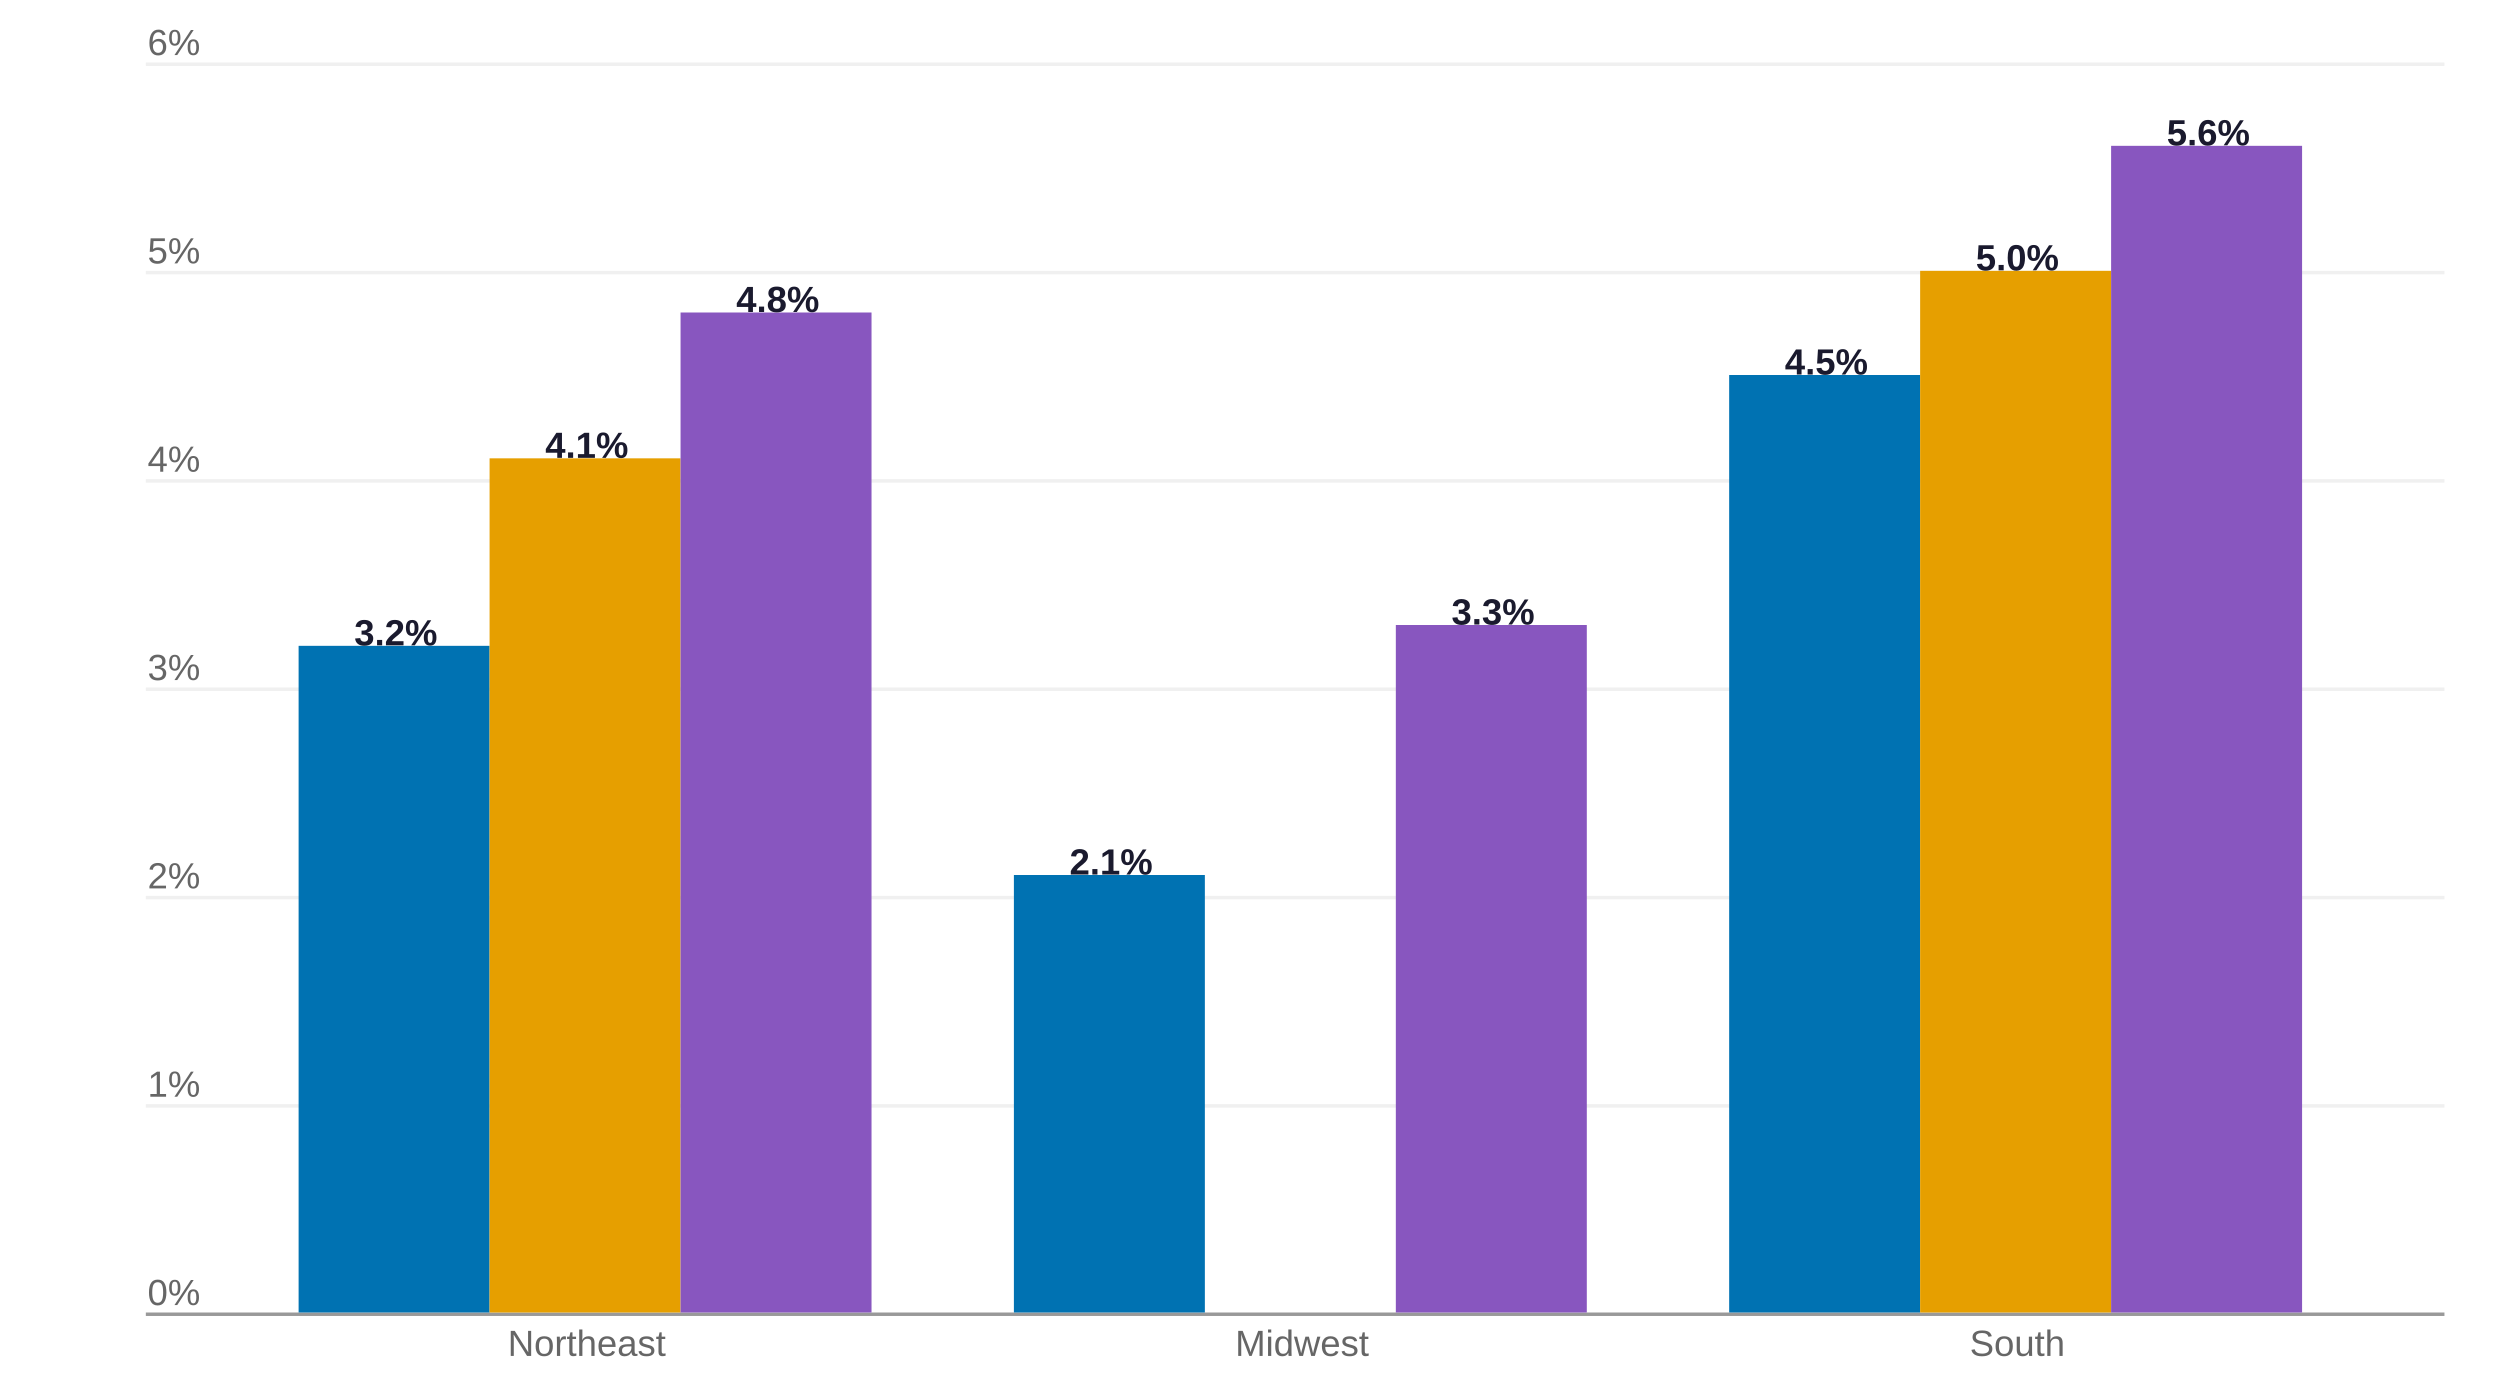
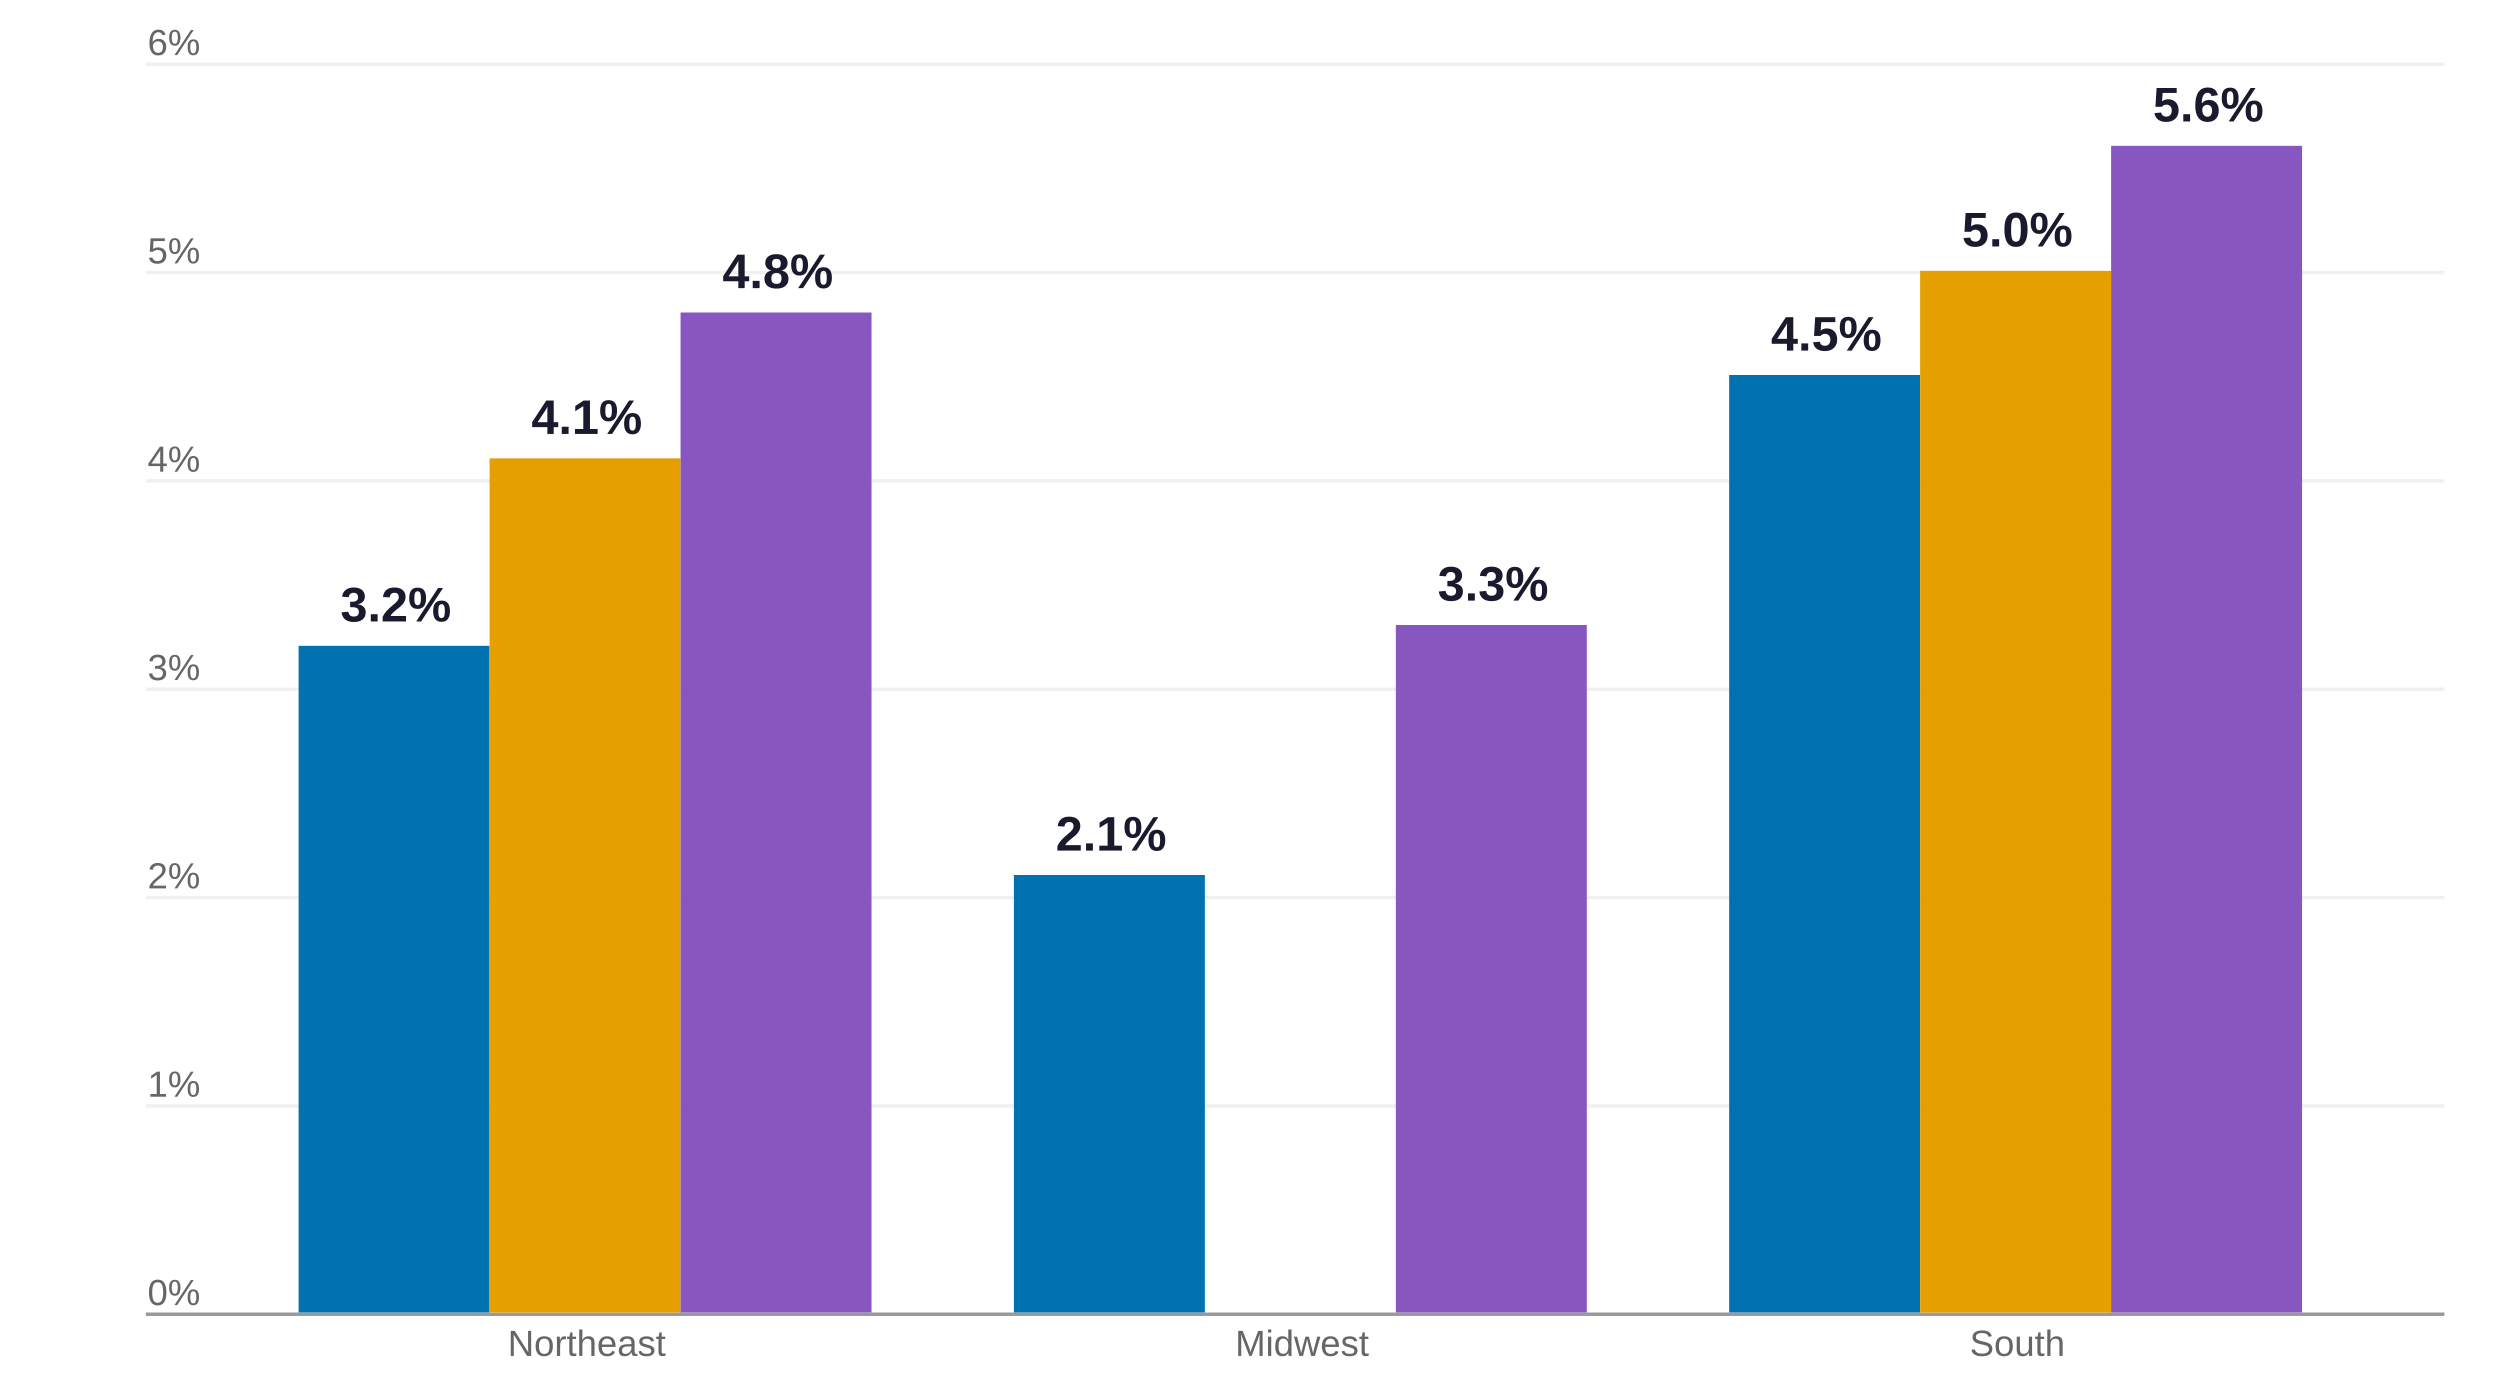
<svg class="tblchart" fill="currentColor" font-family="system-ui, sans-serif" font-size="10" text-anchor="middle" width="720" height="400" viewBox="0 0 720 400" style="background: transparent; color: rgb(74, 74, 74); font-family: Figtree, &quot;Source Sans 3&quot;, system-ui, -apple-system, &quot;Segoe UI&quot;, Arial, sans-serif; font-size: 10.5px; overflow: visible;" data-margin-left="44" data-margin-right="16" data-margin-top="18" data-margin-bottom="22">
  <style>:where(.tblchart) {
  --plot-background: white;
  display: block;
  height: auto;
  height: intrinsic;
  max-width: 100%;
}
:where(.tblchart text),
:where(.tblchart tspan) {
  white-space: pre;
}</style>
  <g aria-label="rule" transform="translate(0,0.5)">
    <g class="tbl-gridline" stroke="#F0F0F0" transform="translate(42,0)">
      <line x1="0" x2="662" y1="318" y2="318" />
      <line x1="0" x2="662" y1="258" y2="258" />
      <line x1="0" x2="662" y1="198" y2="198" />
      <line x1="0" x2="662" y1="138" y2="138" />
      <line x1="0" x2="662" y1="78" y2="78" />
      <line x1="0" x2="662" y1="18" y2="18" />
    </g>
  </g>
  <g aria-label="text" transform="translate(-43.5,-5.5)">
    <g class="tbl-y-tick-label" fill="#666666" text-anchor="start" font-size="10.5" font-weight="500" transform="translate(42,0)">
      <text y="0.32em" transform="translate(44,378)">0%</text>
      <text y="0.32em" transform="translate(44,318)">1%</text>
      <text y="0.32em" transform="translate(44,258)">2%</text>
      <text y="0.32em" transform="translate(44,198)">3%</text>
      <text y="0.32em" transform="translate(44,138)">4%</text>
      <text y="0.32em" transform="translate(44,78)">5%</text>
      <text y="0.32em" transform="translate(44,18)">6%</text>
    </g>
  </g>
  <g aria-label="text" transform="translate(0.5,12.5)">
    <g fill="#666666" font-size="10.5" font-weight="500" transform="translate(42,0)">
      <text transform="translate(126.5,378)">Northeast</text>
    </g>
    <g fill="#666666" font-size="10.5" font-weight="500" transform="translate(248,0)">
      <text transform="translate(126.5,378)">Midwest</text>
    </g>
    <g fill="#666666" font-size="10.5" font-weight="500" transform="translate(454,0)">
      <text transform="translate(126.5,378)">South</text>
    </g>
  </g>
  <g aria-label="rule" transform="translate(0,0.5)">
    <g class="tbl-zero-baseline" stroke="#999999" transform="translate(42,0)">
      <line x1="0" x2="662" y1="378" y2="378" />
    </g>
  </g>
  <g aria-label="bar">
    <g transform="translate(42,0)">
      <rect x="44" width="55" y="186" height="192" fill="#0072B2" data-series="2019" />
      <rect x="99" width="55" y="132" height="246" fill="#E69F00" data-series="2022" />
      <rect x="154" width="55" y="90" height="288" fill="#8856BF" data-series="2025" />
    </g>
    <g transform="translate(248,0)">
      <rect x="44" width="55" y="252" height="126" fill="#0072B2" data-series="2019" />
      <rect x="99" width="55" y="378" height="0" fill="#E69F00" data-series="2022" />
      <rect x="154" width="55" y="180" height="198" fill="#8856BF" data-series="2025" />
    </g>
    <g transform="translate(454,0)">
      <rect x="44" width="55" y="108" height="270" fill="#0072B2" data-series="2019" />
      <rect x="99" width="55" y="78" height="300" fill="#E69F00" data-series="2022" />
      <rect x="154" width="55" y="42" height="336" fill="#8856BF" data-series="2025" />
    </g>
  </g>
-   <g aria-label="text" transform="translate(28,-3.5)">
-     <g fill="#1A1A2E" font-size="10.5" font-weight="600" transform="translate(42,0)">
+   <g aria-label="text" transform="translate(28,-11.5)">
+     <g fill="#1A1A2E" font-size="14" font-weight="700" transform="translate(42,0)">
      <text y="0.32em" transform="translate(44,186)">3.2%</text>
      <text y="0.32em" transform="translate(99,132)">4.1%</text>
      <text y="0.32em" transform="translate(154,90)">4.8%</text>
    </g>
-     <g fill="#1A1A2E" font-size="10.5" font-weight="600" transform="translate(248,0)">
+     <g fill="#1A1A2E" font-size="14" font-weight="700" transform="translate(248,0)">
      <text y="0.32em" transform="translate(44,252)">2.1%</text>
      <text y="0.32em" transform="translate(154,180)">3.3%</text>
    </g>
-     <g fill="#1A1A2E" font-size="10.5" font-weight="600" transform="translate(454,0)">
+     <g fill="#1A1A2E" font-size="14" font-weight="700" transform="translate(454,0)">
      <text y="0.32em" transform="translate(44,108)">4.5%</text>
      <text y="0.32em" transform="translate(99,78)">5.0%</text>
      <text y="0.32em" transform="translate(154,42)">5.6%</text>
    </g>
  </g>
</svg>
